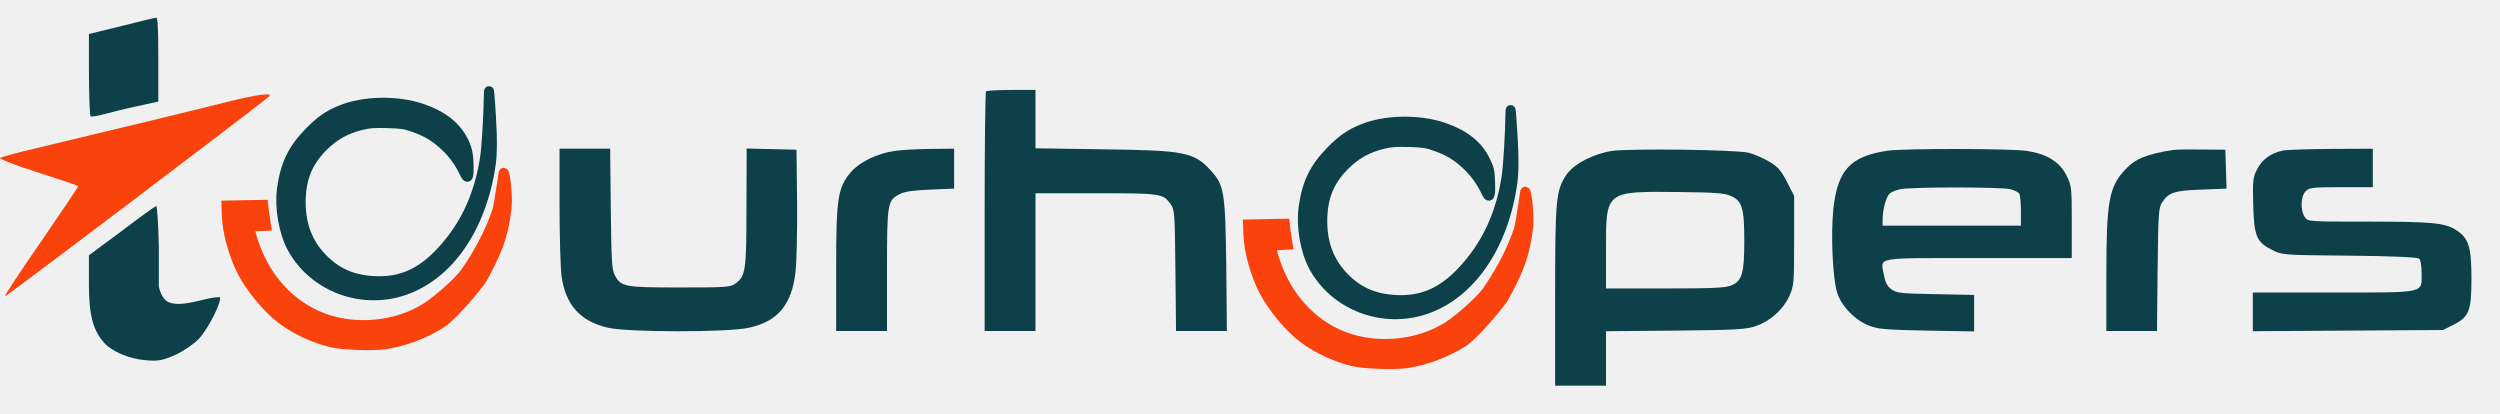
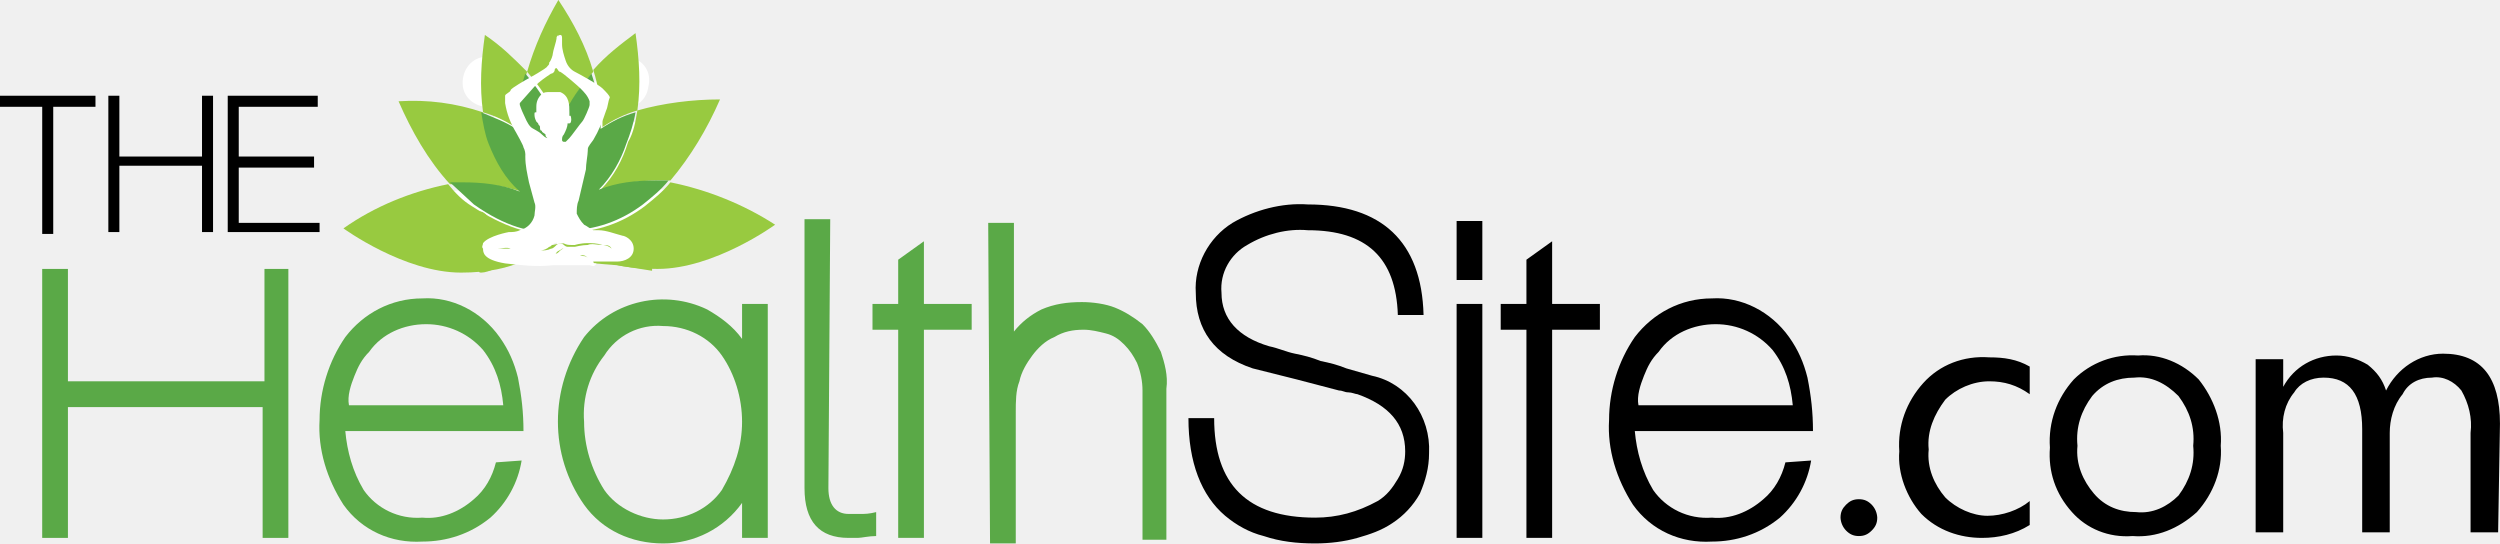
- <svg xmlns="http://www.w3.org/2000/svg" width="254" height="42" viewBox="0 0 254 42" fill="none">
-   <path d="M100.184 9.284C100.101 9.345 100.039 14.861 100.039 21.529V33.631H102.622H105.205V26.633V19.636H111.364C117.956 19.636 118.142 19.656 118.927 20.727C119.34 21.282 119.361 21.591 119.423 27.477L119.485 33.631H122.068H124.651L124.589 26.983C124.486 19.512 124.383 18.833 123.04 17.351C121.324 15.458 120.394 15.273 112.087 15.17L105.205 15.067V12.103V9.14H102.767C101.424 9.14 100.246 9.201 100.184 9.284Z" fill="#0D4048" />
-   <path d="M49.656 9.829C49.62 11.705 49.462 14.935 49.236 16.291C48.561 20.346 46.976 23.253 44.842 25.553C42.779 27.78 40.717 28.688 38.025 28.555C35.832 28.446 34.184 27.72 32.749 26.243C31.267 24.706 30.556 22.866 30.556 20.542C30.556 18.218 31.22 16.523 32.749 14.962C33.888 13.8 35.097 13.11 36.674 12.722C37.563 12.504 37.99 12.48 39.389 12.516C40.847 12.565 41.167 12.613 42.08 12.94C43.384 13.4 44.261 13.933 45.234 14.853C46.028 15.603 46.692 16.511 47.154 17.491C47.534 18.327 47.664 18.085 47.605 16.584C47.605 15.971 47.522 15.252 47.13 14.429C46.384 12.867 45.008 11.766 42.886 11.04C40.385 10.18 36.911 10.241 34.611 11.197C33.342 11.717 32.548 12.274 31.386 13.461C29.75 15.131 28.979 16.717 28.647 19.162C28.387 21.062 28.813 23.568 29.679 25.178C31.837 29.136 36.709 30.988 41.06 29.499C45.447 27.998 48.916 23.353 49.876 16.61C50.113 14.88 49.905 11.996 49.786 10.313C49.691 9.006 49.679 8.982 49.656 9.829Z" fill="#0D4048" stroke="#0D4048" />
-   <path d="M51.156 17.57C51.132 17.654 50.702 20.85 50.516 21.41C50.133 22.587 49.178 24.95 47.317 27.635C46.624 28.634 44.397 30.573 43.284 31.275C40.291 33.166 36.074 33.559 32.76 32.286C29.519 31.037 27.046 28.372 25.797 24.756C25.574 24.137 25.413 23.495 25.438 23.328C25.475 23.043 25.525 23.019 26.267 22.983L27.046 22.948L26.984 22.567C26.947 22.353 26.873 21.877 26.823 21.497L26.749 20.807L24.869 20.842L23.002 20.878L23.039 21.937C23.088 23.555 23.756 25.981 24.622 27.635C25.537 29.372 27.219 31.382 28.666 32.464C30.125 33.547 31.98 34.392 33.761 34.808C34.862 35.058 37.917 35.165 39.091 34.986C41.107 34.689 43.148 33.916 44.879 32.809C45.893 32.155 48.203 29.46 48.958 28.377C50.293 25.918 51.121 24.289 51.476 21.09C51.62 19.796 51.268 17.273 51.156 17.57Z" fill="#FA420C" stroke="#FA420C" />
-   <path d="M56.849 20.912C56.849 24.122 56.952 27.333 57.055 28.074C57.469 30.996 58.977 32.663 61.788 33.301C63.875 33.775 74.001 33.775 76.088 33.301C79.043 32.643 80.428 30.976 80.82 27.662C80.944 26.695 81.006 23.505 80.986 20.562L80.924 15.211L78.403 15.149L75.861 15.088L75.84 21.015C75.84 27.436 75.757 28.033 74.766 28.774C74.207 29.185 73.939 29.206 69.062 29.206C63.42 29.206 63.11 29.144 62.47 27.971C62.16 27.436 62.118 26.469 62.056 21.221L61.994 15.108H59.411H56.849V20.912Z" fill="#0D4048" />
-   <path d="M90.884 15.334C89.148 15.581 87.33 16.466 86.482 17.454C85.118 19.039 84.953 20.068 84.953 27.271V33.631H87.536H90.12V27.456C90.12 20.603 90.161 20.356 91.421 19.718C91.876 19.471 92.806 19.327 94.501 19.265L96.939 19.162V17.145V15.108L94.521 15.129C93.178 15.149 91.545 15.232 90.884 15.334Z" fill="#0D4048" />
-   <path d="M153.449 11.749C153.413 13.625 153.255 16.854 153.029 18.21C152.354 22.265 150.769 25.173 148.635 27.473C146.572 29.7 144.509 30.608 141.818 30.475C139.625 30.366 137.977 29.64 136.542 28.163C135.06 26.625 134.349 24.786 134.349 22.462C134.349 20.137 135.013 18.443 136.542 16.881C137.681 15.719 138.89 15.029 140.467 14.642C141.356 14.424 141.783 14.4 143.182 14.436C144.64 14.484 144.96 14.533 145.873 14.86C147.177 15.32 148.054 15.852 149.027 16.772C149.821 17.523 150.485 18.431 150.947 19.411C151.327 20.246 151.457 20.004 151.398 18.503C151.362 17.365 151.315 17.172 150.923 16.349C150.177 14.787 148.801 13.685 146.679 12.959C144.178 12.1 140.704 12.16 138.404 13.117C137.135 13.637 136.341 14.194 135.179 15.38C133.543 17.051 132.772 18.636 132.44 21.081C132.179 22.982 132.606 25.488 133.472 27.098C135.629 31.056 140.502 32.908 144.853 31.419C149.24 29.918 152.709 25.272 153.669 18.53C153.906 16.799 153.698 13.915 153.579 12.233C153.484 10.926 153.472 10.901 153.449 11.749Z" fill="#0D4048" stroke="#0D4048" />
-   <path d="M154.949 19.49C154.925 19.573 154.495 22.77 154.309 23.329C153.926 24.507 152.971 26.87 151.11 29.554C150.418 30.554 148.19 32.493 147.077 33.194C144.084 35.086 139.867 35.478 136.552 34.206C133.312 32.956 130.839 30.292 129.59 26.676C129.367 26.057 129.206 25.415 129.231 25.248C129.268 24.963 129.318 24.939 130.06 24.903L130.839 24.867L130.777 24.487C130.74 24.273 130.666 23.797 130.616 23.416L130.542 22.726L128.662 22.762L126.795 22.798L126.832 23.856C126.881 25.474 127.549 27.901 128.415 29.554C129.33 31.291 131.012 33.301 132.459 34.384C133.918 35.467 135.773 36.311 137.554 36.727C138.655 36.977 141.71 37.084 142.884 36.906C144.9 36.608 146.941 35.835 148.672 34.729C149.686 34.075 151.996 31.379 152.75 30.297C154.086 27.838 154.914 26.209 155.269 23.009C155.413 21.715 155.061 19.192 154.949 19.49Z" fill="#FA420C" stroke="#FA420C" />
-   <path d="M163.788 15.334C161.949 15.602 159.944 16.631 159.201 17.681C158.085 19.306 158.002 20.089 158.002 30.07V39.187H160.585H163.168V36.43V33.651L170.256 33.59C176.518 33.528 177.448 33.466 178.419 33.116C179.866 32.622 181.188 31.428 181.788 30.091C182.263 29.041 182.284 28.815 182.284 24.452V19.903L181.56 18.483C180.94 17.29 180.651 16.96 179.721 16.405C179.122 16.055 178.192 15.643 177.655 15.52C176.456 15.211 165.627 15.067 163.788 15.334ZM175.836 19.903C176.993 20.397 177.221 21.118 177.221 24.472C177.221 27.786 176.993 28.547 175.898 29C175.32 29.247 173.976 29.309 169.161 29.309H163.168V25.398C163.168 19.348 163.065 19.43 170.711 19.512C174.204 19.553 175.196 19.615 175.836 19.903Z" fill="#0D4048" />
-   <path d="M191.769 15.314C188.008 15.87 186.706 17.269 186.272 21.2C186.003 23.731 186.189 28.218 186.644 29.7C187.057 31.079 188.462 32.54 189.93 33.096C190.818 33.445 191.665 33.507 195.778 33.59L200.572 33.672V31.82V29.967L196.666 29.885C193.071 29.823 192.699 29.782 192.161 29.391C191.727 29.062 191.541 28.691 191.397 27.909C191.087 26.078 190.26 26.222 200.986 26.222H210.492V22.558C210.492 18.957 210.471 18.874 209.934 17.784C209.231 16.425 207.95 15.643 205.945 15.334C204.437 15.088 193.401 15.067 191.769 15.314ZM204.271 19.224C204.664 19.327 205.057 19.533 205.16 19.677C205.243 19.821 205.325 20.624 205.325 21.426V22.929H198.299H191.273V22.25C191.293 21.262 191.624 20.027 191.975 19.677C192.141 19.512 192.637 19.306 193.071 19.224C194.269 18.977 203.465 18.998 204.271 19.224Z" fill="#0D4048" />
-   <path d="M220.824 15.232C218.138 15.643 216.96 16.116 215.947 17.207C214.274 18.977 214.005 20.377 214.005 28.012V33.631H216.567H219.151L219.213 27.395C219.275 21.858 219.316 21.097 219.647 20.603C220.328 19.553 220.866 19.368 223.635 19.265L226.218 19.163L226.156 17.187L226.094 15.211L223.718 15.19C222.416 15.17 221.114 15.19 220.824 15.232Z" fill="#0D4048" />
-   <path d="M231.963 15.293C230.744 15.54 229.855 16.178 229.338 17.166C228.904 18.01 228.863 18.298 228.925 20.768C229.008 23.999 229.256 24.596 230.847 25.398C231.88 25.913 231.901 25.913 238.7 25.975C242.998 26.016 245.623 26.139 245.767 26.263C245.933 26.386 246.036 26.983 246.036 27.786C246.036 29.823 246.532 29.72 237.005 29.72H228.884V31.675V33.651L238.555 33.59L248.206 33.528L249.239 33.013C250.872 32.19 251.099 31.614 251.099 28.28C251.099 25.131 250.83 24.225 249.59 23.402C248.433 22.641 247.152 22.517 240.663 22.517C234.505 22.517 234.484 22.517 234.174 22.064C233.699 21.385 233.74 19.945 234.257 19.43C234.629 19.06 234.939 19.018 237.873 19.018H241.076V17.063V15.108L236.902 15.129C234.587 15.149 232.376 15.211 231.963 15.293Z" fill="#0D4048" />
-   <path d="M27.337 9.802C26.28 10.724 0.574 30.193 0.493 30.112C0.439 30.057 2.093 27.536 4.181 24.526C6.241 21.516 7.95 18.994 7.95 18.913C7.95 18.859 6.106 18.235 3.882 17.53C1.632 16.825 -0.104 16.147 0.005 16.039C0.14 15.957 1.876 15.469 3.882 15.008C10.905 13.327 20.043 11.131 22.999 10.372C26.008 9.612 27.798 9.368 27.337 9.802Z" fill="#FA420C" />
-   <path d="M17.198 30.733C16.392 30.464 16.138 29.121 16.138 29.121V27.24V25.041C16.084 22.79 15.976 20.947 15.867 20.947C15.759 20.947 14.186 22.085 12.369 23.468L9.034 25.936V28.946C9.034 32.037 9.468 33.609 10.607 34.857C11.393 35.724 13.129 36.456 14.755 36.592C16.03 36.728 16.545 36.619 17.82 36.05C18.66 35.67 19.718 34.938 20.179 34.45C21.209 33.365 22.7 30.328 22.294 30.193C22.158 30.166 21.48 30.247 20.829 30.41C18.904 30.898 18.004 31.002 17.198 30.733Z" fill="#0D4048" />
-   <path d="M16.084 10.317V5.464C16.084 2.806 16.003 1.772 15.894 1.799C15.759 1.799 14.186 2.178 12.369 2.639L9.034 3.453V6.955C9.034 9.531 9.116 11.7 9.197 11.809C9.278 11.89 9.929 11.782 10.607 11.592C11.312 11.402 12.83 11.022 13.996 10.778L16.084 10.317Z" fill="#0D4048" />
+ <svg xmlns="http://www.w3.org/2000/svg" width="184" height="40" viewBox="0 0 184 40" fill="none">
+   <g clip-path="url(#clip0_53_1641)">
+     <path d="M19.465 19.793V28.064H4.999V19.793H3.106V39.589H4.999V29.962H19.33V39.589H21.223V19.793H19.465Z" fill="#5AA947" />
+     <path d="M36.5 34.03C36.229 35.115 35.688 36.064 34.877 36.742C33.796 37.691 32.444 38.233 31.092 38.098C29.334 38.233 27.712 37.42 26.766 36.064C25.954 34.708 25.549 33.216 25.414 31.725H38.528C38.528 30.369 38.392 29.148 38.122 27.793C37.852 26.708 37.446 25.759 36.77 24.809C35.418 22.911 33.255 21.826 31.092 21.962C28.794 21.962 26.766 23.047 25.414 24.809C24.197 26.572 23.521 28.742 23.521 30.911C23.386 33.081 24.062 35.25 25.279 37.148C26.63 39.047 28.794 39.996 31.092 39.86C32.849 39.86 34.607 39.318 36.094 38.098C37.316 37 38.127 35.517 38.392 33.894L36.5 34.03ZM26.09 27.657C26.36 26.979 26.63 26.437 27.171 25.894C28.118 24.538 29.74 23.86 31.362 23.86C32.156 23.858 32.94 24.026 33.663 24.353C34.386 24.68 35.031 25.16 35.553 25.759C36.5 26.979 36.905 28.335 37.04 29.826H25.684C25.549 29.148 25.819 28.335 26.09 27.657Z" fill="#5AA947" />
+     <path d="M131.407 34.03C131.136 35.115 130.596 36.064 129.785 36.742C128.703 37.691 127.351 38.233 125.999 38.098C124.242 38.233 122.619 37.42 121.673 36.064C120.862 34.708 120.456 33.216 120.321 31.725H133.435C133.435 30.369 133.3 29.148 133.029 27.793C132.759 26.708 132.353 25.759 131.677 24.809C130.325 22.911 128.162 21.826 125.999 21.962C123.701 21.962 121.673 23.047 120.321 24.809C119.104 26.572 118.428 28.742 118.428 30.911C118.293 33.081 118.969 35.25 120.186 37.148C121.538 39.047 123.701 39.996 125.999 39.86C127.757 39.86 129.514 39.318 131.001 38.098C132.223 37 133.034 35.517 133.3 33.894L131.407 34.03ZM120.997 27.657C121.267 26.979 121.538 26.437 122.078 25.894C123.025 24.538 124.647 23.86 126.269 23.86C127.063 23.858 127.848 24.026 128.571 24.353C129.294 24.68 129.938 25.16 130.461 25.759C131.407 26.979 131.812 28.335 131.948 29.826H120.591C120.456 29.148 120.727 28.335 120.997 27.657Z" fill="black" />
+     <path d="M54.616 37.013C54.481 37.148 54.481 37.148 54.616 37.013C53.955 37.94 53.082 38.694 52.071 39.213C51.059 39.732 49.938 40.001 48.802 39.996C46.504 39.996 44.341 39.047 42.989 37.148C40.42 33.487 40.42 28.606 42.989 24.809C45.152 22.098 48.938 21.284 52.047 22.776C52.993 23.318 53.94 23.996 54.616 24.945V22.369H56.508V39.589H54.616V37.013ZM54.616 31.047C54.616 29.284 54.075 27.521 53.129 26.165C52.182 24.809 50.56 23.996 48.802 23.996C47.952 23.923 47.098 24.087 46.335 24.47C45.572 24.853 44.928 25.439 44.476 26.165C43.385 27.547 42.854 29.29 42.989 31.047C42.989 32.809 43.53 34.572 44.476 36.064C45.422 37.42 47.18 38.233 48.802 38.233C50.56 38.233 52.182 37.42 53.129 36.064C54.075 34.437 54.616 32.809 54.616 31.047ZM60.97 35.928C60.97 37.148 61.511 37.826 62.457 37.826H63.268C63.674 37.826 63.944 37.826 64.485 37.691V39.453C63.944 39.453 63.403 39.589 63.133 39.589H62.457C60.294 39.589 59.212 38.369 59.212 35.928V16.131H61.105L60.97 35.928ZM71.65 24.267H68V39.589H66.107V24.267H64.215V22.369H66.107V19.114L68 17.759V22.369H71.515V24.267H71.65ZM72.732 16.403H74.625V24.403C75.165 23.725 75.841 23.182 76.653 22.776C77.599 22.369 78.545 22.233 79.627 22.233C80.438 22.233 81.384 22.369 82.06 22.64C82.736 22.911 83.412 23.318 84.088 23.86C84.629 24.403 85.035 25.081 85.44 25.894C85.71 26.708 85.981 27.657 85.846 28.606V39.725H84.088V28.742C84.088 28.064 83.953 27.386 83.683 26.708C83.412 26.165 83.142 25.759 82.736 25.352C82.331 24.945 81.925 24.674 81.384 24.538C80.844 24.403 80.303 24.267 79.762 24.267C78.951 24.267 78.275 24.403 77.599 24.809C76.923 25.081 76.382 25.623 75.977 26.165C75.571 26.708 75.165 27.386 75.03 28.064C74.76 28.742 74.76 29.555 74.76 30.369V39.996H72.867L72.732 16.403Z" fill="#5AA947" />
+     <path d="M105.179 33.352C105.179 34.437 104.909 35.386 104.503 36.335C104.01 37.211 103.315 37.955 102.475 38.504C101.664 39.047 100.853 39.318 99.907 39.589C98.96 39.86 97.879 39.996 96.797 39.996C95.445 39.996 94.228 39.86 93.012 39.453C91.93 39.182 90.984 38.64 90.173 37.962C88.415 36.471 87.469 34.03 87.469 30.776H89.362C89.362 35.657 91.795 38.098 96.797 38.098C98.419 38.098 99.907 37.691 101.394 36.877C102.07 36.471 102.475 35.928 102.881 35.25C103.287 34.572 103.422 33.894 103.422 33.216C103.422 31.182 102.205 29.826 99.907 29.013C99.772 29.013 99.501 28.877 99.231 28.877C98.96 28.877 98.825 28.742 98.555 28.742L95.445 27.928L92.201 27.114C89.362 26.165 88.01 24.267 88.01 21.555C87.874 19.521 88.956 17.487 90.713 16.403C92.336 15.454 94.364 14.911 96.256 15.047C101.664 15.047 104.638 17.759 104.774 23.182H102.881C102.746 18.979 100.583 16.945 96.256 16.945C94.769 16.809 93.147 17.216 91.795 18.03C90.578 18.708 89.767 20.064 89.902 21.555C89.902 23.453 91.119 24.809 93.417 25.487C94.093 25.623 94.634 25.894 95.31 26.03C95.986 26.165 96.527 26.301 97.203 26.572C97.879 26.708 98.419 26.843 99.096 27.114L100.988 27.657C103.557 28.199 105.314 30.64 105.179 33.352ZM109.1 20.606H107.207V16.267H109.1V20.606ZM109.1 39.589H107.207V22.369H109.1V39.589ZM117.752 24.267H114.237V39.589H112.345V24.267H110.452V22.369H112.345V19.114L114.237 17.759V22.369H117.752V24.267Z" fill="black" />
+     <path d="M40.962 18.572V18.03L41.367 18.572H40.962ZM43.53 18.708L43.666 18.437C43.666 18.437 43.801 18.437 43.801 18.572L43.53 18.708ZM47.992 18.843H47.857H47.451C46.64 18.843 45.829 18.708 45.018 18.572H44.882H44.612H43.666L43.53 18.301L40.962 18.165L41.097 16.945H40.827C40.556 16.945 40.286 16.945 40.151 17.081L40.556 18.708L40.691 18.301L40.962 18.572H40.691H40.556H40.286H40.015H38.799C38.258 18.572 37.717 18.572 37.312 18.437H37.176H37.041C36.095 18.708 35.013 18.843 34.067 18.708C31.633 18.572 29.2 17.759 27.172 16.403C29.065 15.318 31.093 14.504 33.12 14.098L35.013 13.826L33.661 12.47C32.444 11.115 31.498 9.623 30.687 7.996C32.174 8.132 33.661 8.403 35.013 8.809L36.5 9.352L36.23 7.86C35.148 7.996 34.202 7.318 34.067 6.369C33.932 5.284 34.608 4.335 35.554 4.199C36.636 4.064 37.582 4.742 37.717 5.691L38.799 6.911L39.339 5.284C39.745 4.064 40.151 2.843 40.827 1.623C41.479 2.79 42.022 4.016 42.449 5.284L42.99 6.911L44.071 5.691C44.206 4.606 45.153 3.928 46.234 4.199C47.316 4.335 47.992 5.284 47.721 6.369C47.586 7.454 46.64 8.132 45.558 7.86L45.288 9.352L46.775 8.945C48.127 8.538 49.614 8.267 51.101 8.132C50.29 9.623 49.344 11.115 48.262 12.47L47.045 13.826L48.938 13.962C51.101 14.233 53.129 15.047 55.022 16.267C52.859 17.759 50.425 18.572 47.992 18.843Z" fill="white" />
+     <path d="M41.231 9.352C41.366 9.081 41.501 8.674 41.636 8.403C42.177 7.182 42.853 6.233 43.664 5.284C43.124 3.386 42.177 1.623 41.096 -0.004C40.149 1.623 39.338 3.386 38.797 5.284C39.608 6.233 40.42 7.318 40.825 8.403C40.96 8.674 41.096 9.081 41.231 9.352ZM38.121 9.081C38.121 7.725 38.392 6.504 38.797 5.284C37.851 4.335 36.905 3.386 35.688 2.572C35.417 4.471 35.282 6.369 35.553 8.267C36.499 8.538 37.31 8.945 38.121 9.488V9.081Z" fill="#98CA40" />
+     <path d="M44.341 9.352C45.152 8.81 45.963 8.403 46.91 8.132C47.18 6.233 47.045 4.335 46.774 2.437C45.693 3.25 44.611 4.064 43.665 5.149C44.07 6.369 44.206 7.725 44.341 8.945V9.352ZM38.392 14.098C37.399 13.088 36.617 11.89 36.094 10.572C35.824 9.894 35.553 9.081 35.553 8.267C33.525 7.589 31.497 7.318 29.334 7.454C30.28 9.623 31.497 11.793 33.12 13.555H34.066C35.553 13.42 37.04 13.691 38.392 14.098ZM44.206 13.962C45.557 13.555 46.91 13.284 48.397 13.284H49.343C50.83 11.521 52.047 9.487 52.993 7.318C50.965 7.318 48.802 7.589 46.91 8.132C46.774 8.945 46.639 9.759 46.233 10.437C45.828 11.793 45.152 13.013 44.206 13.962ZM34.742 15.182C34.066 14.776 33.525 14.233 32.984 13.555C30.28 14.098 27.577 15.182 25.278 16.809C25.278 16.809 29.74 20.064 33.931 20.064C37.851 20.064 40.15 18.708 40.42 17.081C39.068 17.352 37.04 16.674 34.742 15.182Z" fill="#98CA40" />
+     <path d="M49.343 13.42C48.802 14.098 48.126 14.64 47.45 15.182C45.828 16.403 43.935 17.081 41.907 17.081C42.313 18.708 44.611 19.793 48.397 19.793C52.588 19.793 57.049 16.538 57.049 16.538C54.751 15.047 52.047 13.962 49.343 13.42Z" fill="#98CA40" />
+     <path d="M48.262 13.284C46.775 13.284 45.423 13.42 44.071 13.962C45.017 13.013 45.693 11.793 46.099 10.572C46.369 9.894 46.64 9.081 46.775 8.267C45.828 8.538 45.017 8.945 44.206 9.487V9.216C44.206 7.86 43.936 6.64 43.53 5.42C42.719 6.369 41.908 7.454 41.502 8.538C41.367 8.81 41.232 9.216 41.097 9.487C40.961 9.216 40.826 8.81 40.691 8.538C40.15 7.318 39.474 6.369 38.663 5.42C38.258 6.64 37.987 7.996 37.987 9.216V9.487C37.176 8.945 36.365 8.674 35.418 8.267C35.554 9.081 35.689 9.894 35.959 10.572C36.5 11.928 37.176 13.149 38.258 14.098C36.906 13.555 35.418 13.42 34.066 13.42H33.12L34.878 15.047C37.176 16.674 39.204 17.216 40.556 16.945C40.961 16.809 41.367 16.809 41.773 16.945C43.8 16.945 45.693 16.267 47.316 15.047C47.992 14.504 48.667 13.962 49.208 13.284H48.262Z" fill="#5AA947" />
+     <path d="M47.991 19.928L45.422 19.521L42.043 19.25H38.663C37.852 19.386 37.04 19.521 36.364 19.793C36.094 19.928 35.688 20.064 35.418 20.064C35.148 20.064 35.283 19.928 35.283 19.657V16.945V15.589C35.553 15.454 35.959 15.996 36.094 16.132C36.5 16.538 36.905 16.809 37.311 17.081C37.852 17.488 38.528 17.759 39.203 17.894C39.609 18.03 40.15 18.03 40.691 18.03C41.231 17.894 41.772 17.894 42.178 17.894H42.854H43.8C44.071 17.759 44.476 17.623 44.746 17.488C45.017 17.352 45.152 17.216 45.422 17.081C45.693 16.945 45.828 16.809 46.098 16.674C46.369 16.403 46.639 16.267 46.91 15.996C47.18 15.86 47.315 15.589 47.586 15.454H48.126L47.991 19.928Z" fill="#98CA40" />
+     <path d="M45.828 17.352C45.287 17.216 44.611 16.945 44.071 16.945H43.665C43.395 16.809 43.259 16.674 42.989 16.538C42.719 16.267 42.583 15.996 42.448 15.725C42.448 15.454 42.448 15.047 42.583 14.775L43.124 12.47C43.124 12.064 43.259 11.386 43.259 11.114C43.259 10.843 43.259 10.843 43.665 10.301C44.071 9.623 44.341 8.945 44.611 8.131C44.746 7.86 44.746 7.454 44.882 7.182C44.882 7.047 44.611 6.776 44.341 6.504C44.071 6.233 42.583 5.42 42.313 5.284C42.043 5.148 41.772 4.877 41.637 4.47C41.502 4.064 41.367 3.657 41.367 3.25V2.843C41.367 2.708 41.367 2.572 41.231 2.572C41.096 2.572 41.096 2.708 41.096 2.708V2.572C40.961 2.708 40.961 2.708 40.961 2.843C40.961 2.979 40.691 3.792 40.691 3.928C40.691 4.064 40.556 4.47 40.42 4.606C40.42 4.742 40.42 4.742 40.285 4.877C40.285 5.013 38.798 5.826 38.798 5.826C38.798 5.826 37.581 6.504 37.581 6.64C37.581 6.776 37.176 6.911 37.176 7.047V7.589C37.311 8.403 37.581 9.081 37.987 9.759C37.987 9.759 38.528 10.708 38.528 10.843C38.637 11.052 38.684 11.287 38.663 11.521C38.663 12.199 38.798 12.742 38.933 13.42L39.339 14.911C39.474 15.182 39.339 15.589 39.339 15.86C39.203 16.403 38.798 16.809 38.257 16.945C37.987 17.081 37.716 17.081 37.446 17.081C37.446 17.081 35.959 17.352 35.553 17.894C35.553 18.03 35.418 18.165 35.553 18.301C35.553 18.572 35.553 19.114 37.176 19.386C38.392 19.521 39.474 19.657 40.691 19.521H42.178H42.989H43.395C43.53 19.521 43.665 19.657 43.8 19.521C43.935 19.386 43.935 19.386 43.8 19.386C43.665 19.386 43.665 19.25 43.665 19.25H45.422C45.963 19.25 46.639 18.979 46.639 18.301C46.639 17.623 45.963 17.352 45.828 17.352ZM39.068 9.352C38.798 9.081 38.663 8.674 38.528 8.403C38.392 8.131 38.257 7.725 38.257 7.725V7.589L39.339 6.369C39.744 5.962 40.15 5.691 40.556 5.42C40.691 5.42 40.826 5.284 40.826 5.148C40.826 5.148 40.826 5.013 40.961 5.013C41.096 5.148 41.096 5.284 41.231 5.284C41.502 5.42 42.583 6.369 42.719 6.504C42.989 6.776 43.259 7.047 43.395 7.454V7.725C43.395 7.86 42.989 8.809 42.854 8.945C42.719 9.081 42.043 10.03 41.907 10.165L41.637 10.437H41.502C41.502 10.437 41.367 10.437 41.367 10.301C41.367 10.165 41.367 10.03 41.502 9.894C41.637 9.623 41.772 9.352 41.772 9.081H41.907C42.043 9.081 42.043 8.809 42.043 8.809C42.043 8.809 42.043 8.403 41.907 8.538V8.267C41.907 7.725 41.907 7.047 41.231 6.776H40.691H40.42C40.285 6.776 40.015 6.776 39.88 6.911C39.609 7.182 39.474 7.454 39.474 7.86V8.267C39.339 8.267 39.339 8.267 39.339 8.403C39.339 8.538 39.339 8.674 39.474 8.945L39.609 9.081C39.609 9.216 39.744 9.216 39.744 9.352C39.744 9.487 39.744 9.623 39.88 9.623C39.88 9.759 40.015 9.759 40.15 9.894C40.15 10.03 40.15 10.03 40.285 10.165C40.285 10.165 40.15 10.165 39.88 9.894C39.609 9.623 39.203 9.487 39.068 9.352ZM43.259 18.979C43.124 18.843 42.989 18.843 42.854 18.843C42.719 18.843 42.448 18.708 42.313 18.708C42.178 18.572 42.043 18.572 41.907 18.436C41.772 18.301 41.637 18.301 41.502 18.301C41.367 18.301 41.231 18.436 41.096 18.572C40.961 18.708 40.826 18.708 40.691 18.708H40.285H39.88C39.609 18.708 39.339 18.572 39.068 18.572C38.528 18.436 37.852 18.301 37.581 18.301H36.635C36.905 18.301 37.311 18.165 37.581 18.301C37.852 18.301 38.392 18.436 39.068 18.572C39.339 18.572 39.609 18.708 39.88 18.708H40.285H40.691C40.826 18.708 40.961 18.708 40.961 18.572C41.096 18.436 41.231 18.436 41.367 18.301C41.502 18.301 41.637 18.301 41.772 18.436C41.907 18.572 42.043 18.572 42.043 18.708C42.178 18.843 42.448 18.843 42.583 18.843C42.989 18.708 43.124 18.843 43.259 18.979ZM44.341 18.03C43.935 18.03 43.53 17.894 43.259 18.03C42.854 18.03 42.313 18.165 42.313 18.165H42.043H41.772C41.637 18.165 41.502 18.03 41.502 18.03C41.367 17.894 41.096 17.894 40.961 18.03C40.826 18.165 40.691 18.301 40.556 18.301C40.285 18.436 40.015 18.436 39.744 18.436C40.015 18.436 40.285 18.301 40.42 18.165C40.556 18.165 40.556 18.03 40.826 17.894C40.961 17.894 41.096 17.759 41.231 17.759C41.367 17.759 41.502 17.894 41.502 17.894C41.637 18.03 41.907 18.03 42.043 18.03H42.313C42.313 18.03 42.719 17.894 43.259 17.894C43.53 17.894 43.935 17.894 44.341 18.03C44.611 18.03 44.882 18.03 45.017 18.301C44.882 18.165 44.611 18.03 44.341 18.03Z" fill="white" />
+     <path d="M7.027 7.86H3.918V17.216H3.107V7.86H-0.003V7.047H7.027V7.86ZM15.68 17.081H14.868V12.199H8.785V17.081H7.974V7.047H8.785V11.521H14.868V7.047H15.68V17.081ZM23.521 17.081H16.761V7.047H23.386V7.86H17.572V11.521H23.115V12.335H17.572V16.403H23.521V17.081ZM136.814 39.453C136.409 39.453 136.138 39.318 135.868 39.047C135.622 38.79 135.478 38.453 135.462 38.098C135.462 37.691 135.597 37.42 135.868 37.148C136.138 36.877 136.409 36.742 136.814 36.742C137.22 36.742 137.49 36.877 137.76 37.148C138.006 37.405 138.15 37.742 138.166 38.098C138.166 38.504 138.031 38.776 137.76 39.047C137.49 39.318 137.22 39.453 136.814 39.453ZM149.387 38.64C148.306 39.318 147.089 39.589 145.872 39.589C144.25 39.589 142.627 39.047 141.411 37.826C140.329 36.606 139.653 34.843 139.788 33.216C139.653 31.318 140.329 29.555 141.546 28.199C142.763 26.843 144.52 26.165 146.413 26.301C147.494 26.301 148.441 26.437 149.387 26.979V29.013C148.441 28.335 147.494 28.064 146.413 28.064C145.196 28.064 143.979 28.606 143.168 29.42C142.357 30.504 141.816 31.725 141.952 33.081C141.816 34.437 142.357 35.657 143.168 36.606C143.979 37.42 145.196 37.962 146.278 37.962C147.359 37.962 148.576 37.555 149.387 36.877V38.64ZM156.958 39.453C155.201 39.589 153.578 38.911 152.497 37.691C151.28 36.335 150.739 34.708 150.874 32.945C150.739 31.047 151.415 29.284 152.632 27.928C153.25 27.313 153.992 26.838 154.808 26.534C155.624 26.23 156.495 26.104 157.364 26.165C158.986 26.03 160.608 26.708 161.825 27.928C162.907 29.284 163.583 31.047 163.447 32.809C163.583 34.572 162.907 36.335 161.69 37.691C160.338 38.911 158.716 39.589 156.958 39.453ZM157.093 27.793C155.877 27.793 154.795 28.199 153.984 29.148C153.173 30.233 152.767 31.453 152.902 32.809C152.767 34.165 153.308 35.386 154.119 36.335C154.93 37.284 156.012 37.691 157.229 37.691C158.445 37.826 159.527 37.284 160.338 36.471C161.149 35.386 161.555 34.165 161.42 32.809C161.555 31.453 161.149 30.233 160.338 29.148C159.392 28.199 158.31 27.657 157.093 27.793ZM183.862 39.182H181.834V31.86C181.969 30.776 181.699 29.691 181.158 28.742C180.617 28.064 179.806 27.657 178.995 27.793C178.048 27.793 177.237 28.199 176.832 29.013C176.156 29.826 175.885 30.911 175.885 31.86V39.182H173.857V31.589C173.857 29.013 172.911 27.793 171.018 27.793C170.072 27.793 169.261 28.199 168.855 28.877C168.179 29.691 167.909 30.776 168.044 31.86V39.182H166.016V26.437H168.044V28.471C168.855 26.979 170.342 26.165 171.965 26.165C172.776 26.165 173.587 26.437 174.263 26.843C174.939 27.386 175.345 27.928 175.615 28.742C176.426 27.114 178.048 26.03 179.806 26.03C182.645 26.03 183.997 27.793 183.997 31.182L183.862 39.182Z" fill="black" />
+   </g>
+   <defs>
+     <clipPath id="clip0_53_1641">
+       <rect width="184" height="40" fill="white" />
+     </clipPath>
+   </defs>
</svg>
